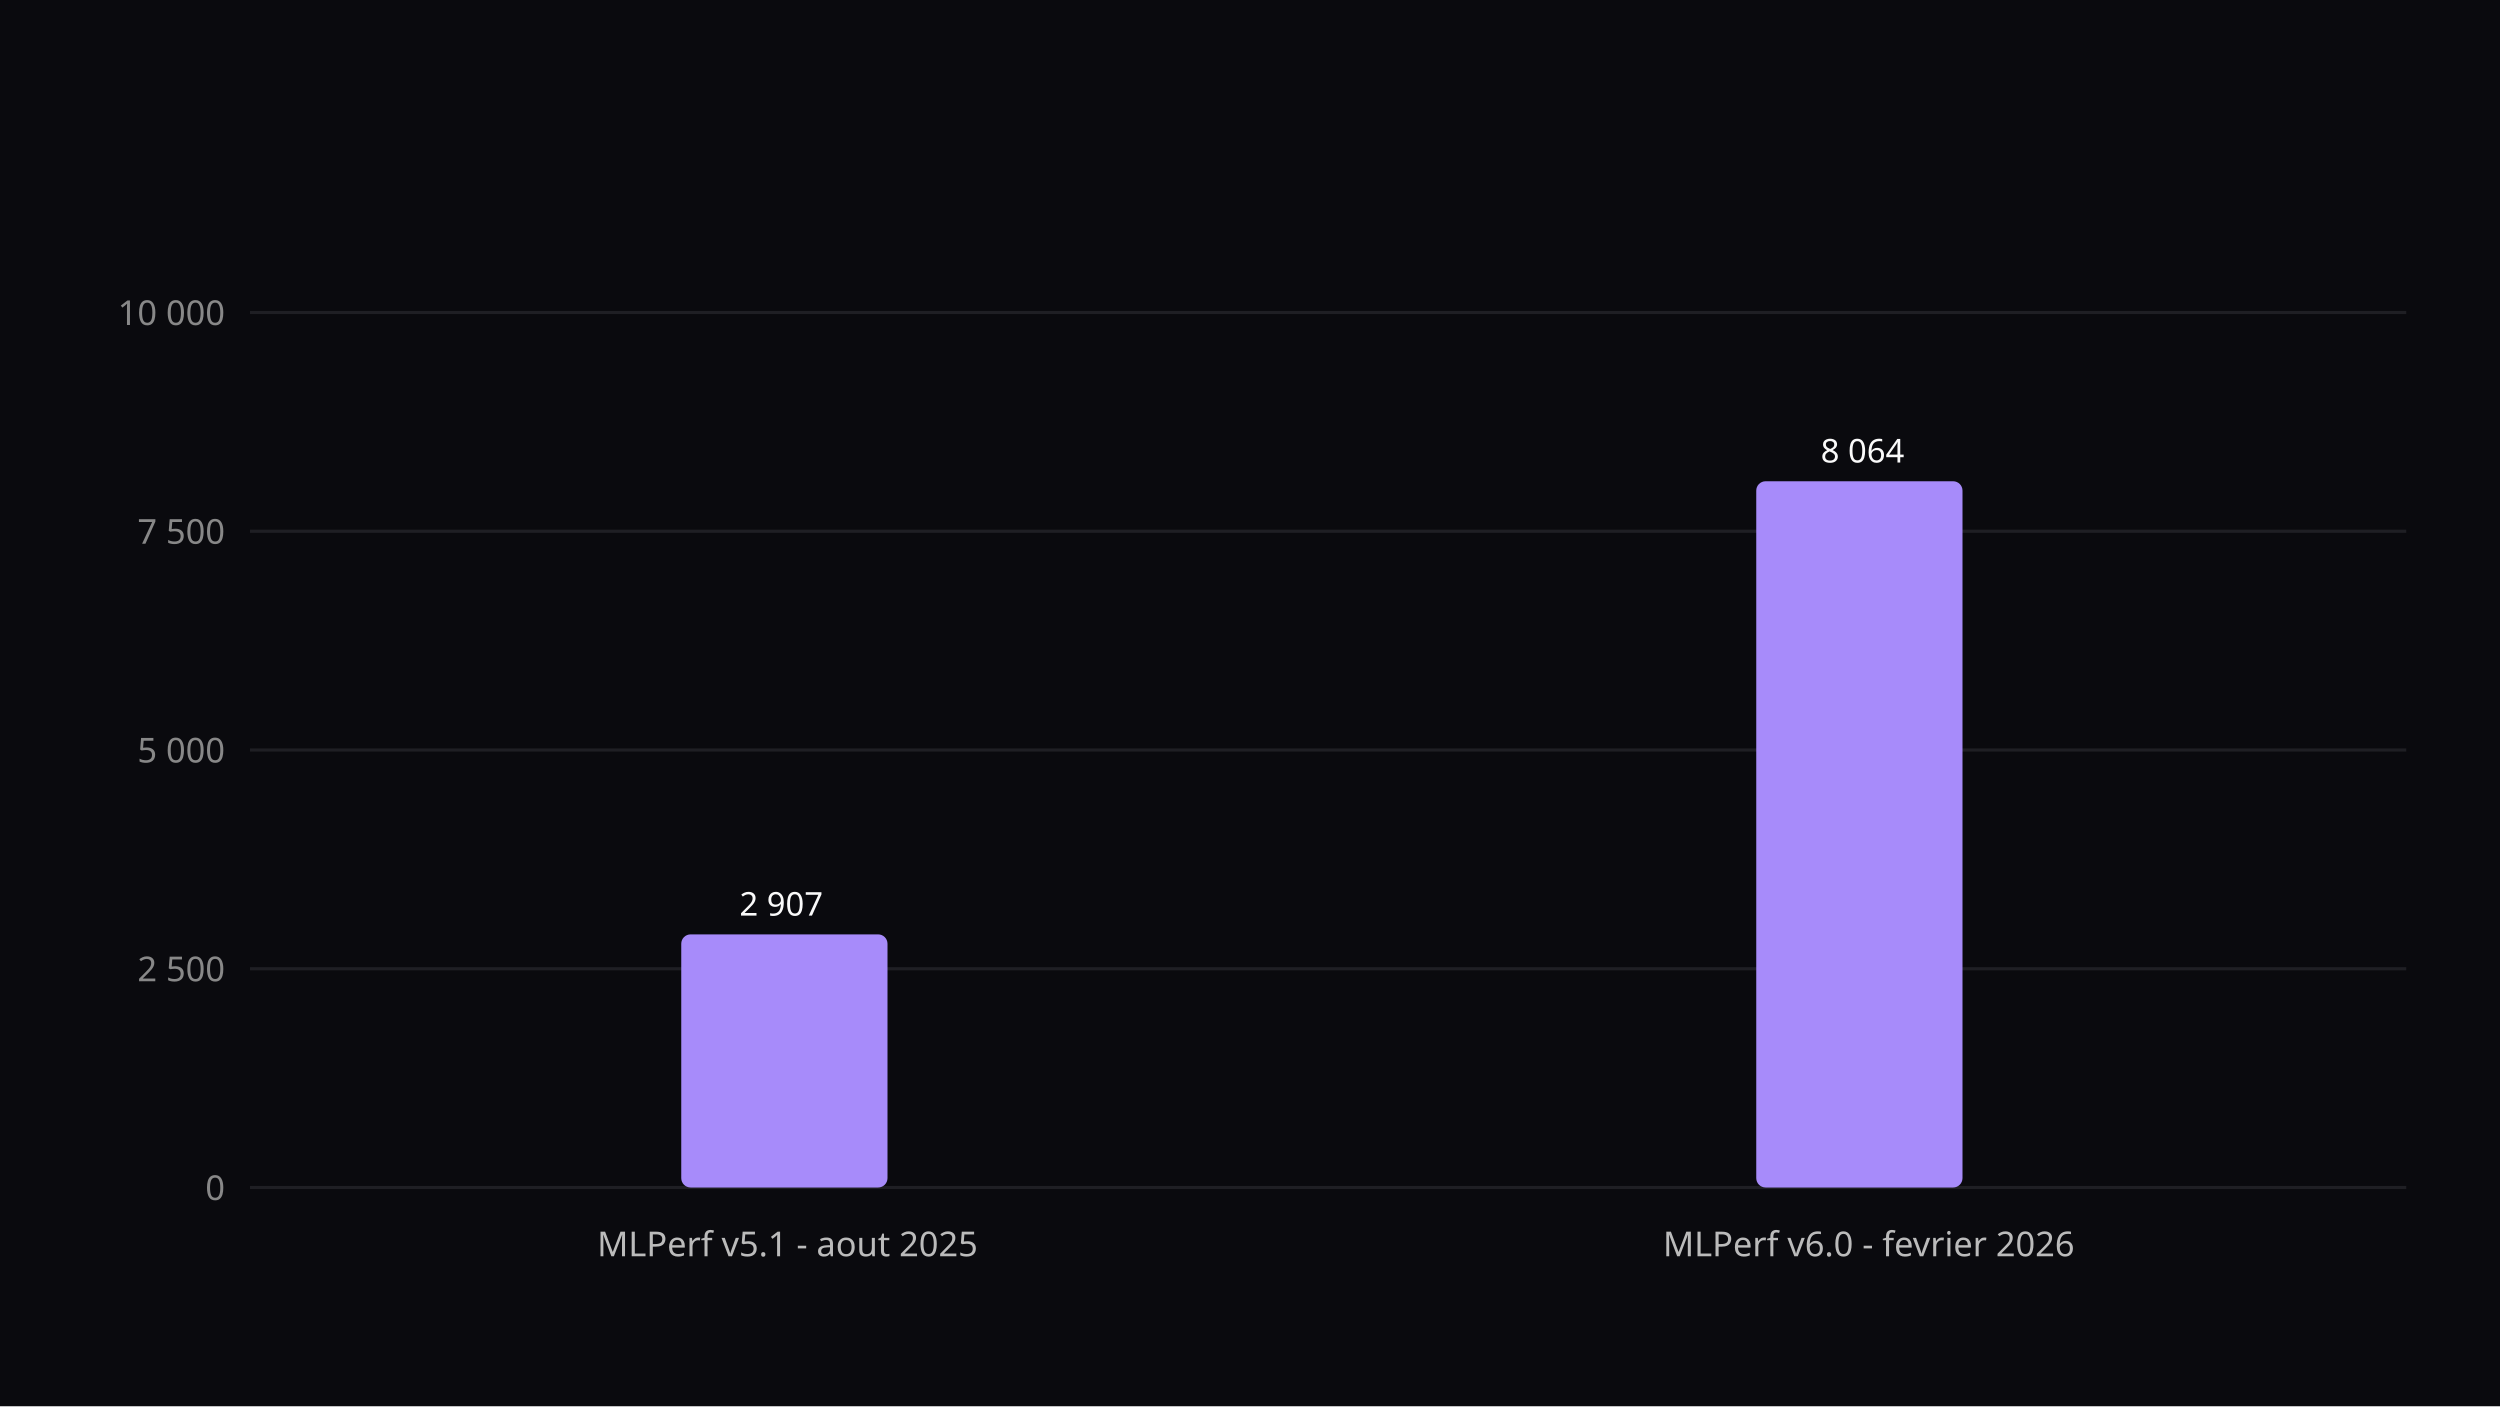
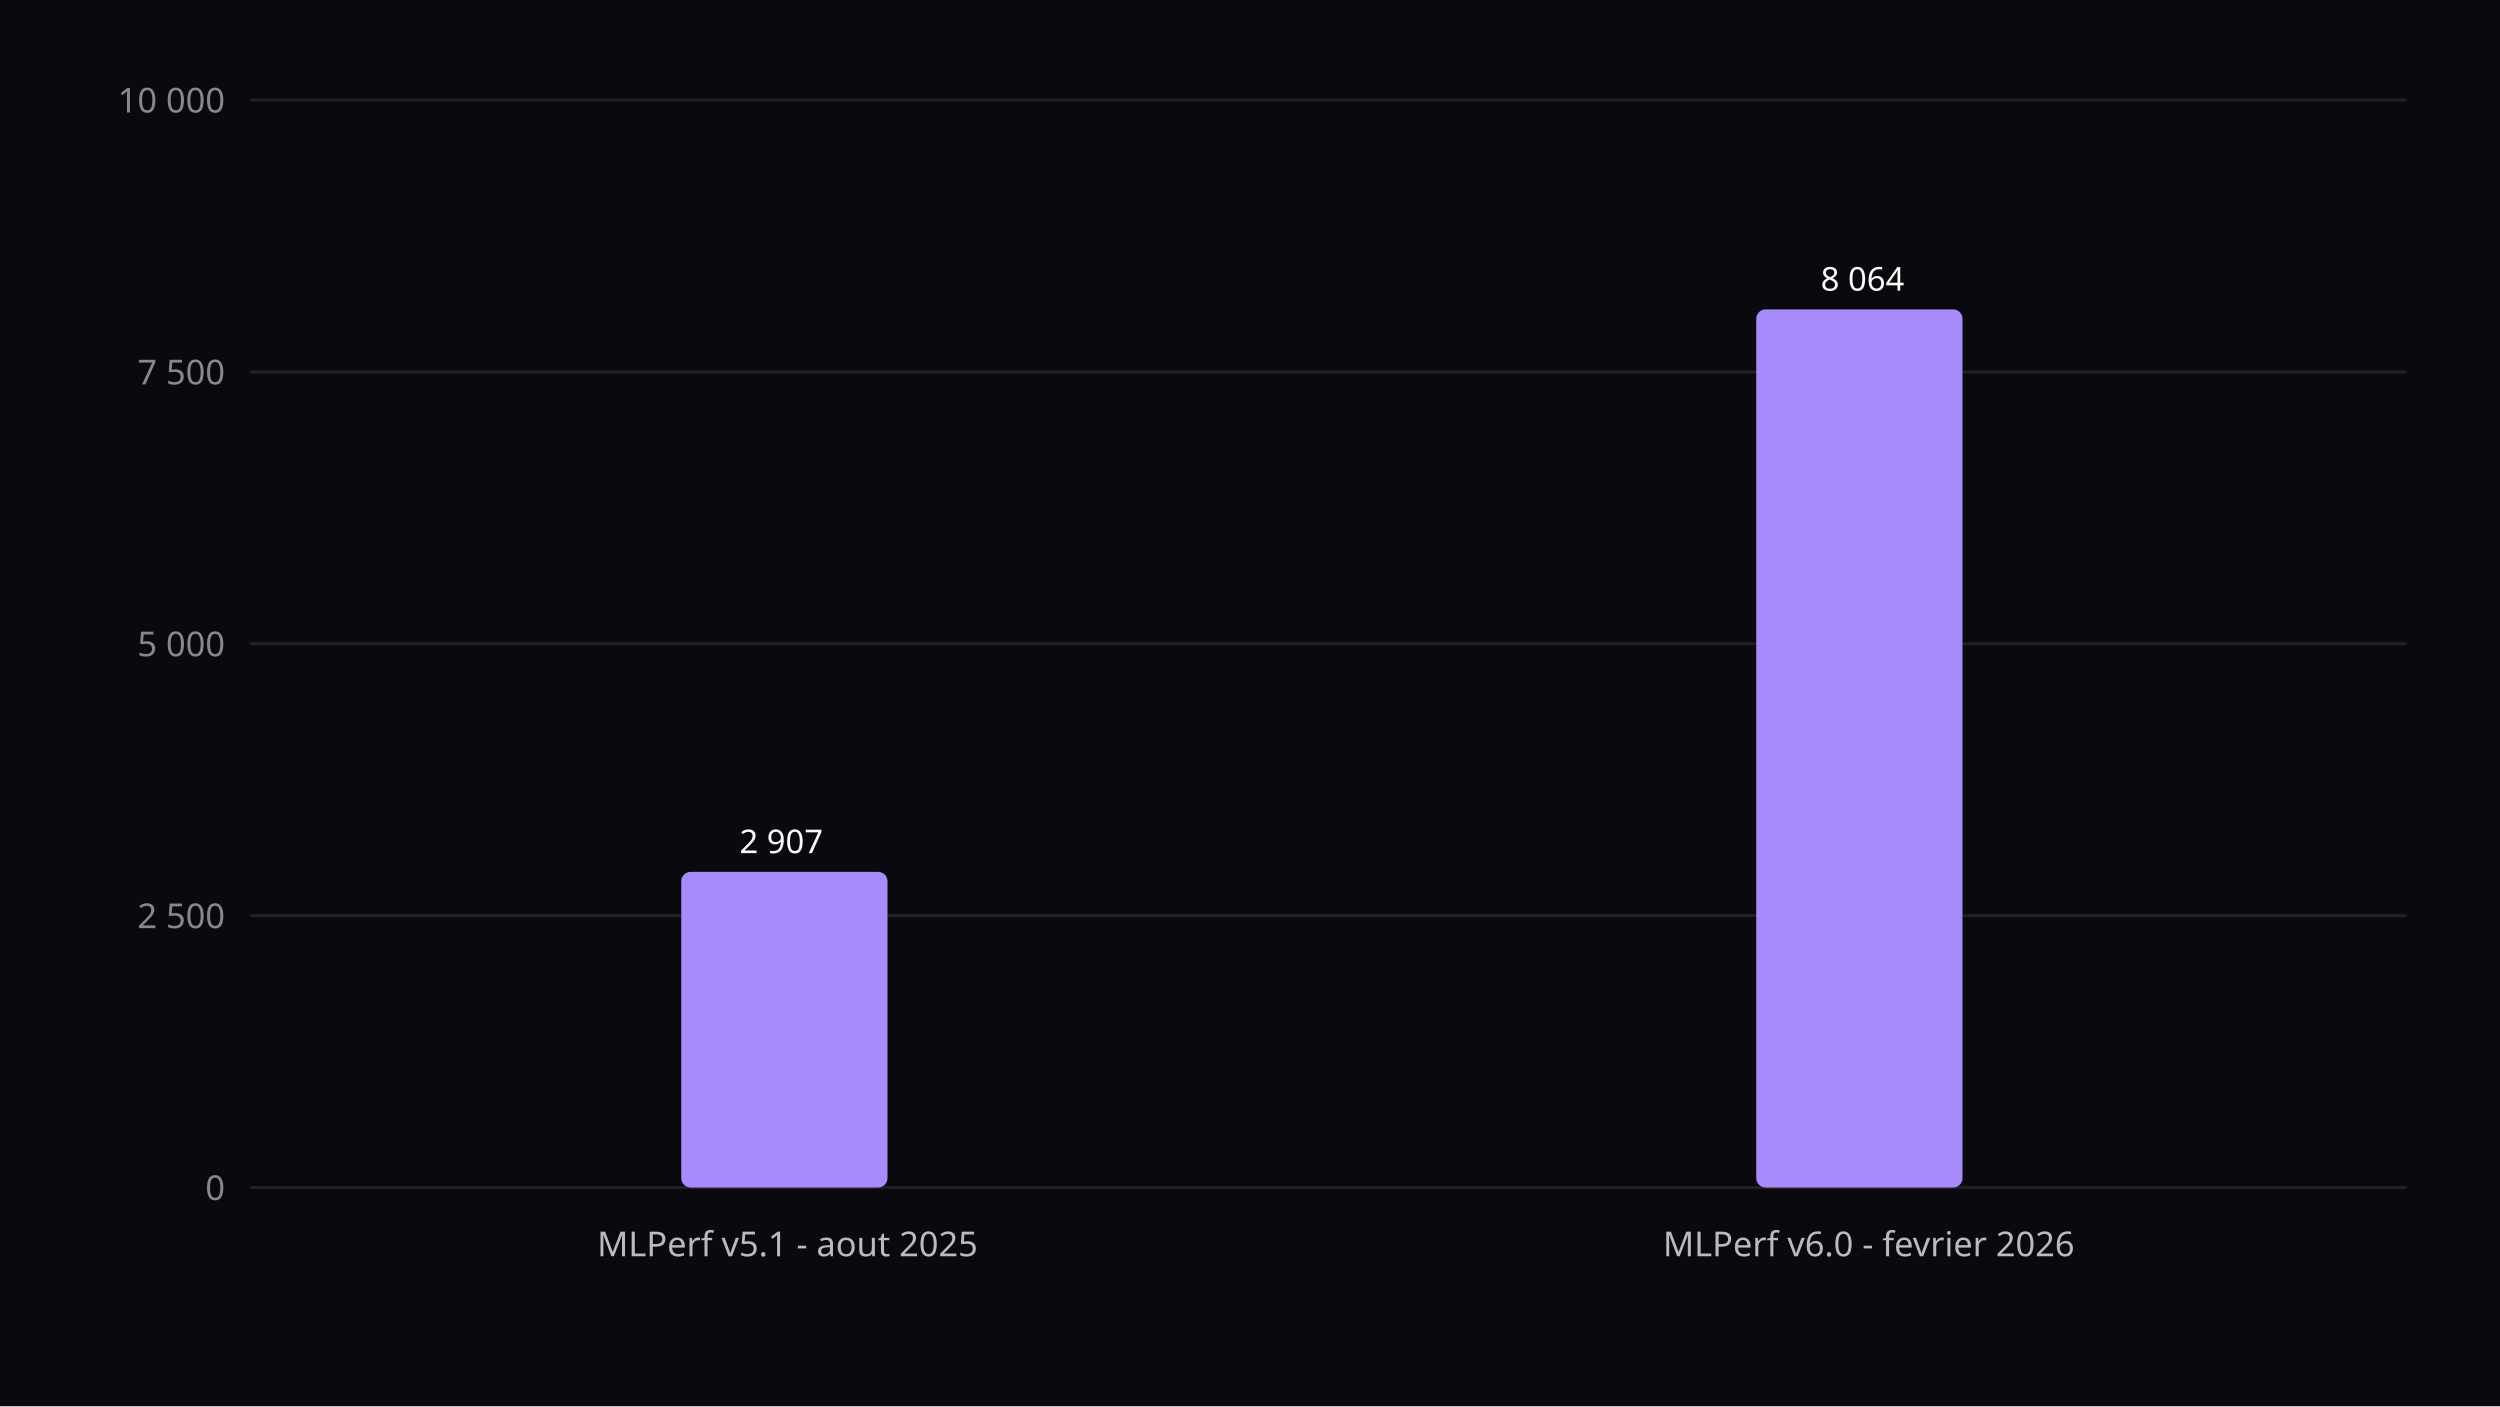
<svg xmlns="http://www.w3.org/2000/svg" viewBox="0 0 800 450" font-family="ui-sans-serif, system-ui">
  <rect width="800" height="450" fill="#0a0a0e" />
  <line x1="80" y1="380" x2="770" y2="380" stroke="#1f1f24" stroke-width="1" />
  <text x="72" y="384" text-anchor="end" fill="#888" font-size="11" font-family="ui-monospace">0</text>
-   <line x1="80" y1="310" x2="770" y2="310" stroke="#1f1f24" stroke-width="1" />
-   <text x="72" y="314" text-anchor="end" fill="#888" font-size="11" font-family="ui-monospace">2 500</text>
-   <line x1="80" y1="240" x2="770" y2="240" stroke="#1f1f24" stroke-width="1" />
-   <text x="72" y="244" text-anchor="end" fill="#888" font-size="11" font-family="ui-monospace">5 000</text>
-   <line x1="80" y1="170" x2="770" y2="170" stroke="#1f1f24" stroke-width="1" />
-   <text x="72" y="174" text-anchor="end" fill="#888" font-size="11" font-family="ui-monospace">7 500</text>
-   <line x1="80" y1="100" x2="770" y2="100" stroke="#1f1f24" stroke-width="1" />
-   <text x="72" y="104" text-anchor="end" fill="#888" font-size="11" font-family="ui-monospace">10 000</text>
-   <rect x="218" y="299" width="66" height="81" fill="#a78bfa" rx="3" />
-   <text x="250" y="293" text-anchor="middle" fill="#fafafa" font-size="10.5" font-family="ui-monospace">2 907</text>
+   <line x1="80" y1="293" x2="770" y2="293" stroke="#1f1f24" stroke-width="1" />
+   <text x="72" y="297" text-anchor="end" fill="#888" font-size="11" font-family="ui-monospace">2 500</text>
+   <line x1="80" y1="206" x2="770" y2="206" stroke="#1f1f24" stroke-width="1" />
+   <text x="72" y="210" text-anchor="end" fill="#888" font-size="11" font-family="ui-monospace">5 000</text>
+   <line x1="80" y1="119" x2="770" y2="119" stroke="#1f1f24" stroke-width="1" />
+   <text x="72" y="123" text-anchor="end" fill="#888" font-size="11" font-family="ui-monospace">7 500</text>
+   <line x1="80" y1="32" x2="770" y2="32" stroke="#1f1f24" stroke-width="1" />
+   <text x="72" y="36" text-anchor="end" fill="#888" font-size="11" font-family="ui-monospace">10 000</text>
+   <rect x="218" y="279" width="66" height="101" fill="#a78bfa" rx="3" />
+   <text x="250" y="273" text-anchor="middle" fill="#fafafa" font-size="10.5" font-family="ui-monospace">2 907</text>
  <text x="252" y="402" text-anchor="middle" fill="#bbb" font-size="11">MLPerf v5.1 - aout 2025</text>
-   <rect x="562" y="154" width="66" height="226" fill="#a78bfa" rx="3" />
-   <text x="596" y="148" text-anchor="middle" fill="#fafafa" font-size="10.5" font-family="ui-monospace">8 064</text>
+   <rect x="562" y="99" width="66" height="281" fill="#a78bfa" rx="3" />
+   <text x="596" y="93" text-anchor="middle" fill="#fafafa" font-size="10.5" font-family="ui-monospace">8 064</text>
  <text x="598" y="402" text-anchor="middle" fill="#bbb" font-size="11">MLPerf v6.0 - fevrier 2026</text>
</svg>
